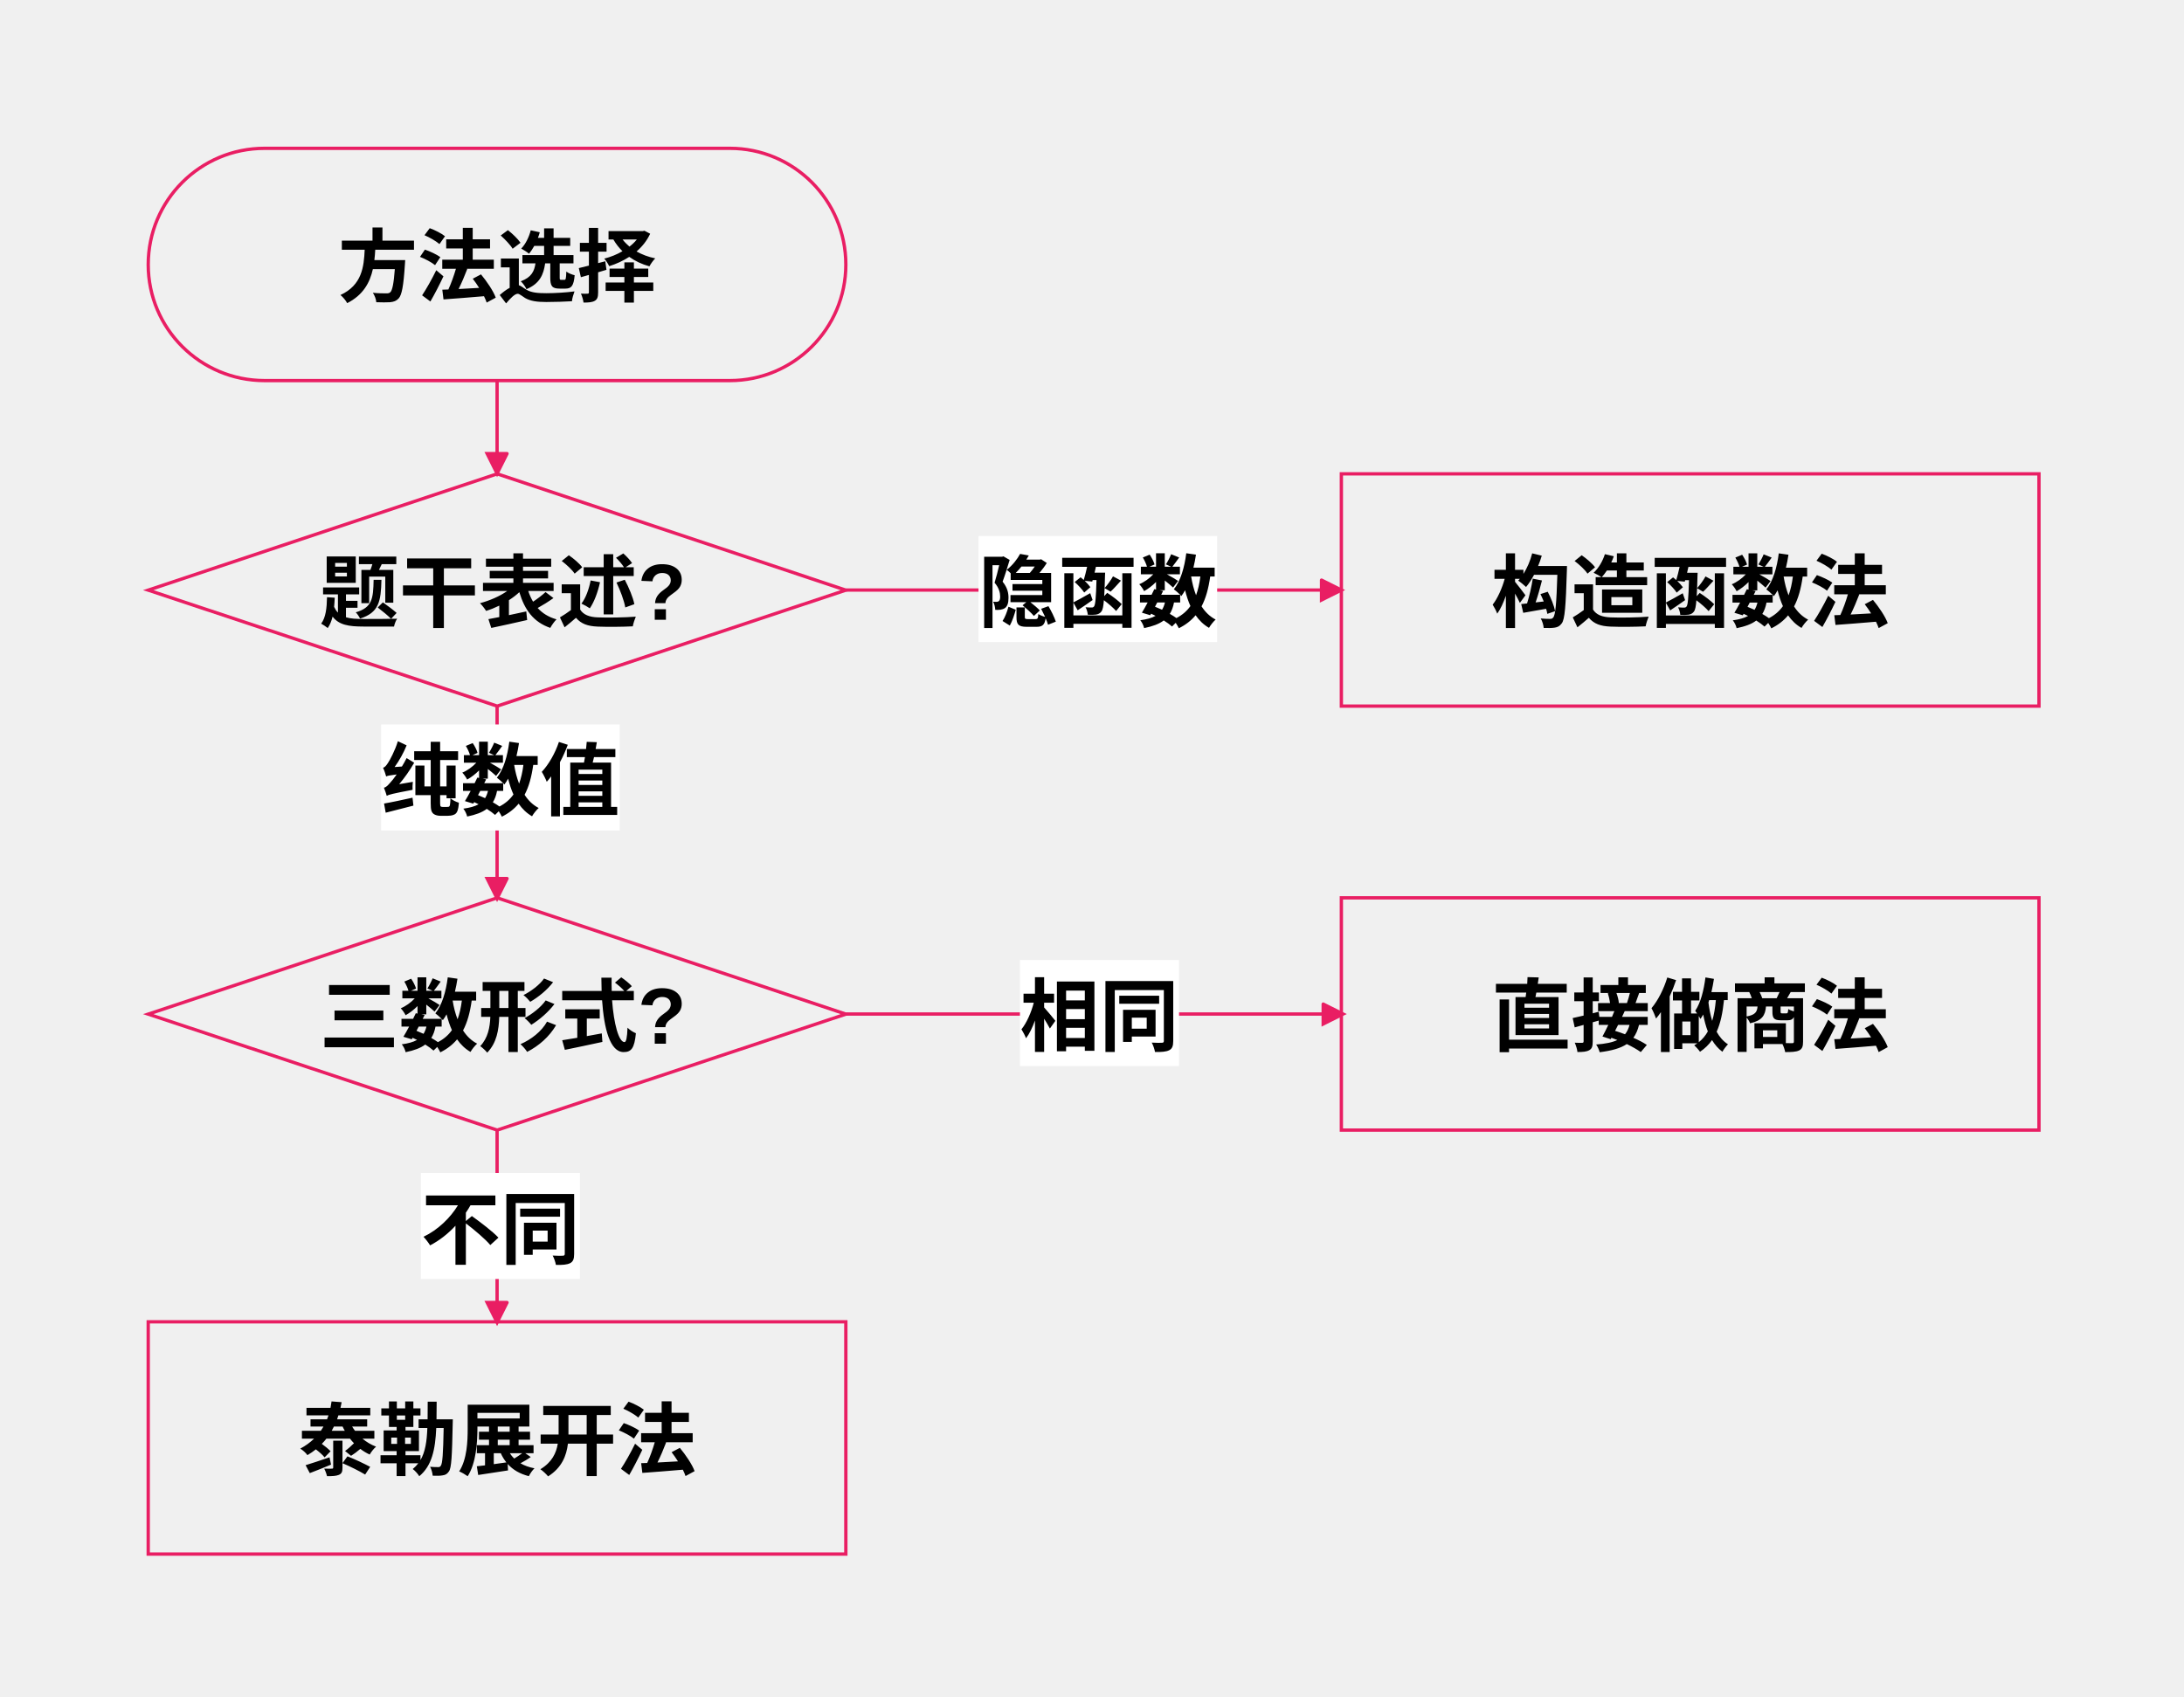
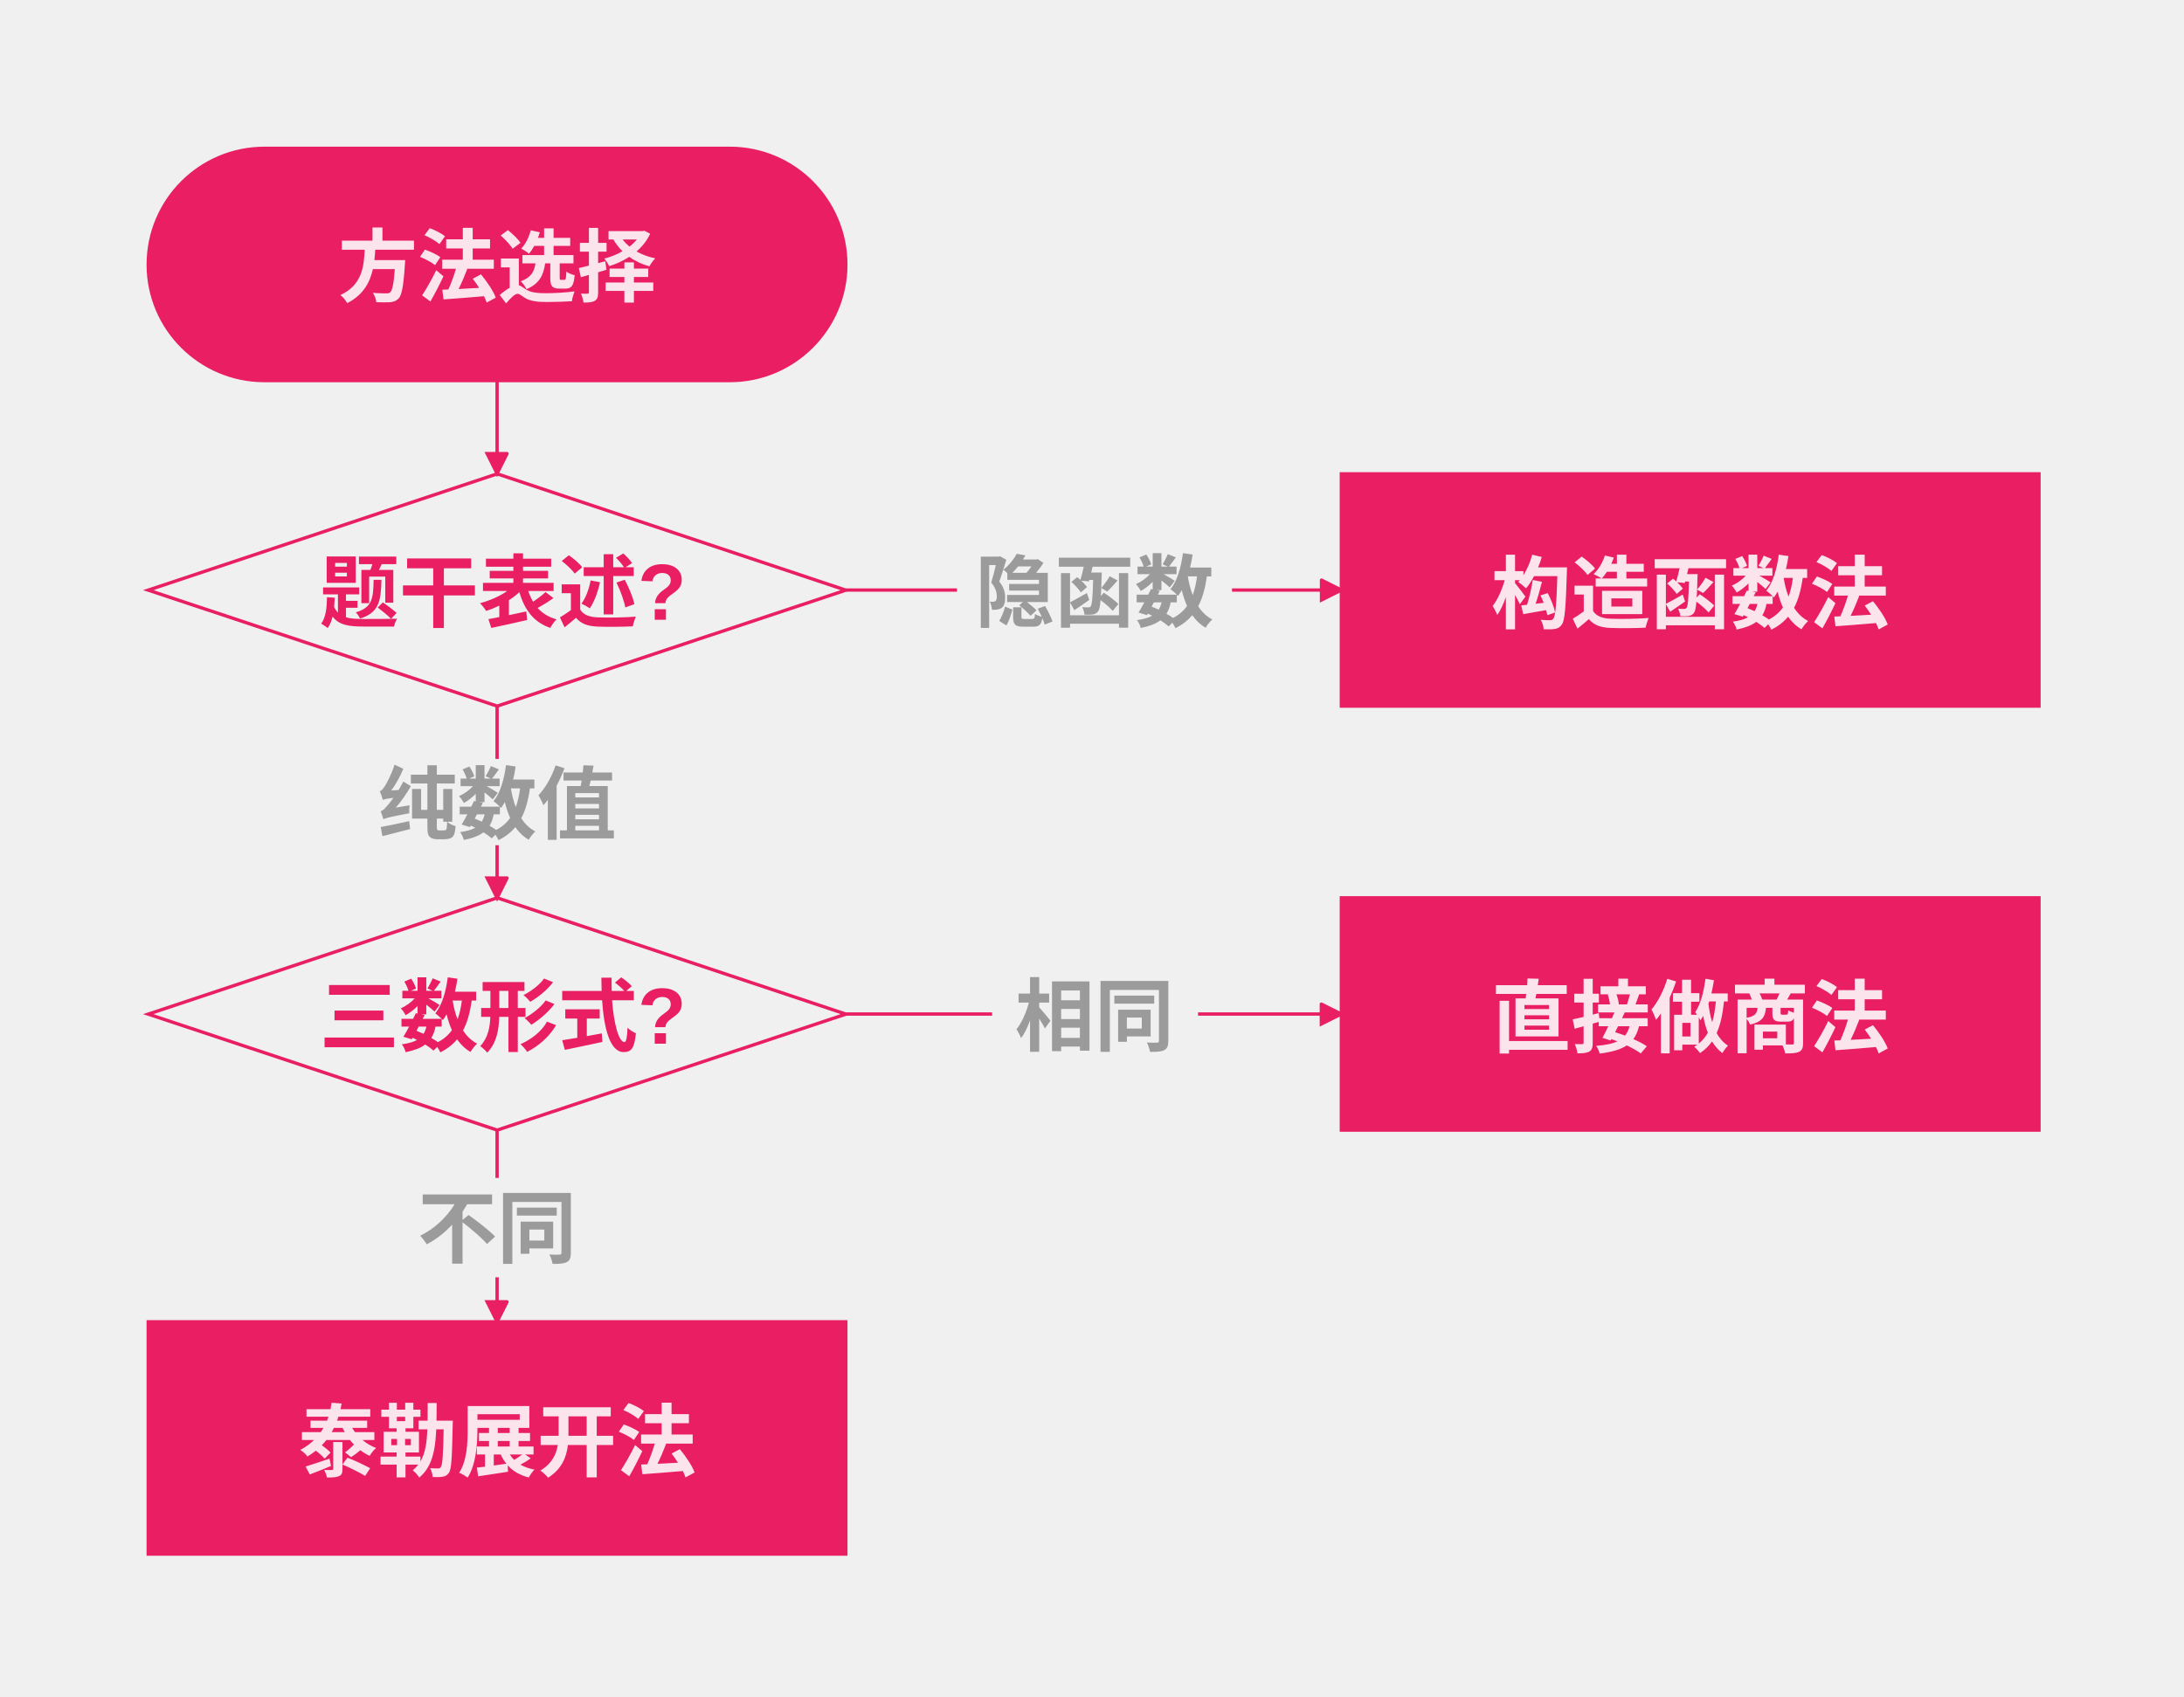
- <svg xmlns="http://www.w3.org/2000/svg" viewBox="0 0 659 512" height="512" width="659">
+ <svg xmlns="http://www.w3.org/2000/svg" height="512" viewBox="0 0 659 512" width="659">
  <defs />
-   <g id="page1" transform="translate(5.5,5.5)">
-     <rect y="0" x="0" height="502" width="649" fill="none" />
-     <g id="shape1" transform="translate(39.224,39.2662)">
-       <path stroke="#e91e63" d="M35.1,70.1L175.5,70.1L175.5,70.1C194.8,70.1,210.5,54.4,210.5,35.1C210.5,15.7,194.8,.0,175.5,.0L35.1,.0L35.1,.0C15.7,.0,.0,15.7,.0,35.1C.0,54.4,15.7,70.1,35.1,70.1z" stroke-width="1" fill="none" />
-       <text xml:space="preserve" style="fill:#000000;font-family:微软雅黑,PingFang SC,Mircrosoft YaHei,Arial;font-size:18.00pt;font-weight:bold">
-         <tspan style="font-family:微软雅黑,PingFang SC,Mircrosoft YaHei,Arial" y="44.4" x="57.3">方法选择</tspan>
+   <g transform="translate(5.5,5.5)" id="page1">
+     <rect y="0" fill="none" height="502" x="0" width="649" />
+     <g transform="translate(39.224,39.2662)" id="shape1">
+       <path fill="#e91e63" stroke="#e91e63" stroke-width="1" d="M35.1,70.1L175.5,70.1L175.5,70.1C194.8,70.1,210.5,54.4,210.5,35.1C210.5,15.7,194.8,.0,175.5,.0L35.1,.0L35.1,.0C15.7,.0,.0,15.7,.0,35.1C.0,54.4,15.7,70.1,35.1,70.1z" fill-rule="nonzero" />
+       <text xml:space="preserve" style="fill:#fce4ec;font-family:微软雅黑,PingFang SC,Mircrosoft YaHei,Arial;font-size:18.00pt;font-weight:bold">
+         <tspan y="44.4" style="font-family:微软雅黑,PingFang SC,Mircrosoft YaHei,Arial" x="57.3">方法选择</tspan>
      </text>
    </g>
-     <g id="shape2" transform="translate(39.224,137.5118)">
-       <path stroke="#e91e63" d="M105.3,70.1L210.5,35.1L105.3,.0L.0,35.1L105.3,70.1z" stroke-width="1" fill="none" />
-       <text xml:space="preserve" style="fill:#000000;font-family:微软雅黑,PingFang SC,Mircrosoft YaHei,Arial;font-size:18.00pt;font-weight:bold">
-         <tspan style="font-family:微软雅黑,PingFang SC,Mircrosoft YaHei,Arial" y="44.4" x="51.7">题干表述?</tspan>
+     <g transform="translate(39.224,137.5118)" id="shape2">
+       <path stroke="#e91e63" stroke-width="1" fill="none" d="M105.3,70.1L210.5,35.1L105.3,.0L.0,35.1L105.3,70.1z" />
+       <text xml:space="preserve" style="fill:#e91e63;font-family:微软雅黑,PingFang SC,Mircrosoft YaHei,Arial;font-size:18.00pt;font-weight:bold">
+         <tspan y="44.4" style="font-family:微软雅黑,PingFang SC,Mircrosoft YaHei,Arial" x="51.7">题干表述?</tspan>
      </text>
    </g>
-     <g id="shape3" transform="translate(249.76,172.581)">
-       <path stroke="#e91e63" d="M.0,.0L143.5,.0" stroke-width="1" fill="none" />
-       <path stroke="#e91e63" d="M143.5,-3.0L149.5,.0L143.5,3.0L143.5,-3.0" stroke-linecap="round" stroke-width="1" fill="#e91e63" />
-       <rect y="-16.3" x="40.0" height="32.0" width="72.0" fill="#ffffff" />
-       <text xml:space="preserve" style="fill:#000000;font-family:微软雅黑,PingFang SC,Mircrosoft YaHei,Arial;font-size:18.00pt;font-weight:bold">
-         <tspan style="font-family:微软雅黑,PingFang SC,Mircrosoft YaHei,Arial" y="9.3" x="40.0">隐函数</tspan>
+     <g transform="translate(399.24,137.5118)" id="shape3">
+       <path fill="#e91e63" stroke="#e91e63" stroke-width="1" d="M210.5,70.1L210.5,.0L.0,.0L.0,70.1L210.5,70.1z" fill-rule="nonzero" />
+       <text xml:space="preserve" style="fill:#fce4ec;font-family:微软雅黑,PingFang SC,Mircrosoft YaHei,Arial;font-size:18.00pt;font-weight:bold">
+         <tspan y="44.8" style="font-family:微软雅黑,PingFang SC,Mircrosoft YaHei,Arial" x="45.3">构造函数法</tspan>
      </text>
    </g>
-     <g id="shape4" transform="translate(399.24,137.5118)">
-       <path stroke="#e91e63" d="M210.5,70.1L210.5,.0L.0,.0L.0,70.1L210.5,70.1z" stroke-width="1" fill="none" />
-       <text xml:space="preserve" style="fill:#000000;font-family:微软雅黑,PingFang SC,Mircrosoft YaHei,Arial;font-size:18.00pt;font-weight:bold">
-         <tspan style="font-family:微软雅黑,PingFang SC,Mircrosoft YaHei,Arial" y="44.4" x="45.3">构造函数法</tspan>
+     <g transform="translate(39.224,265.4758)" id="shape4">
+       <path stroke="#e91e63" stroke-width="1" fill="none" d="M105.3,70.1L210.5,35.1L105.3,.0L.0,35.1L105.3,70.1z" />
+       <text xml:space="preserve" style="fill:#e91e63;font-family:微软雅黑,PingFang SC,Mircrosoft YaHei,Arial;font-size:18.00pt;font-weight:bold">
+         <tspan y="44.4" style="font-family:微软雅黑,PingFang SC,Mircrosoft YaHei,Arial" x="51.7">三数形式?</tspan>
      </text>
    </g>
-     <g id="shape5" transform="translate(144.492,207.65)">
-       <path stroke="#e91e63" d="M.0,.0L.0,52.0" stroke-width="1" fill="none" />
-       <path stroke="#e91e63" d="M3.0,52.0L.0,58.0L-3.0,52.0L3.0,52.0" stroke-linecap="round" stroke-width="1" fill="#e91e63" />
-       <rect y="5.5" x="-35.0" height="32.0" width="72.0" fill="#ffffff" />
-       <text xml:space="preserve" style="fill:#000000;font-family:微软雅黑,PingFang SC,Mircrosoft YaHei,Arial;font-size:18.00pt;font-weight:bold">
-         <tspan style="font-family:微软雅黑,PingFang SC,Mircrosoft YaHei,Arial" y="31.1" x="-35.0">纯数值</tspan>
+     <g transform="translate(144.492,109.405)" id="shape5">
+       <path stroke="#e91e63" stroke-width="1" fill="none" d="M.0,.0L.0,22.0" />
+       <path stroke-width="1" fill="#e91e63" stroke="#e91e63" d="M3.0,22.0L.0,28.0L-3.0,22.0L3.0,22.0" stroke-linecap="round" />
+     </g>
+     <g transform="translate(399.24,265.4758)" id="shape6">
+       <path fill="#e91e63" stroke="#e91e63" stroke-width="1" d="M210.5,70.1L210.5,.0L.0,.0L.0,70.1L210.5,70.1z" fill-rule="nonzero" />
+       <text xml:space="preserve" style="fill:#fce4ec;font-family:微软雅黑,PingFang SC,Mircrosoft YaHei,Arial;font-size:18.00pt;font-weight:bold">
+         <tspan y="44.8" style="font-family:微软雅黑,PingFang SC,Mircrosoft YaHei,Arial" x="45.3">直接做商法</tspan>
      </text>
    </g>
-     <g id="shape6" transform="translate(39.224,265.4758)">
-       <path stroke="#e91e63" d="M105.3,70.1L210.5,35.1L105.3,.0L.0,35.1L105.3,70.1z" stroke-width="1" fill="none" />
-       <text xml:space="preserve" style="fill:#000000;font-family:微软雅黑,PingFang SC,Mircrosoft YaHei,Arial;font-size:18.00pt;font-weight:bold">
-         <tspan style="font-family:微软雅黑,PingFang SC,Mircrosoft YaHei,Arial" y="44.4" x="51.7">三数形式?</tspan>
+     <g transform="translate(39.224,393.4388)" id="shape7">
+       <path fill="#e91e63" stroke="#e91e63" stroke-width="1" d="M210.5,70.1L210.5,.0L.0,.0L.0,70.1L210.5,70.1z" fill-rule="nonzero" />
+       <text xml:space="preserve" style="fill:#fce4ec;font-family:微软雅黑,PingFang SC,Mircrosoft YaHei,Arial;font-size:18.00pt;font-weight:bold">
+         <tspan y="44.8" style="font-family:微软雅黑,PingFang SC,Mircrosoft YaHei,Arial" x="45.3">泰勒展开法</tspan>
      </text>
    </g>
-     <g id="shape7" transform="translate(144.492,109.405)">
-       <path stroke="#e91e63" d="M.0,.0L.0,22.0" stroke-width="1" fill="none" />
-       <path stroke="#e91e63" d="M3.0,22.0L.0,28.0L-3.0,22.0L3.0,22.0" stroke-linecap="round" stroke-width="1" fill="#e91e63" />
-     </g>
-     <g id="shape8" transform="translate(399.24,265.4758)">
-       <path stroke="#e91e63" d="M210.5,70.1L210.5,.0L.0,.0L.0,70.1L210.5,70.1z" stroke-width="1" fill="none" />
-       <text xml:space="preserve" style="fill:#000000;font-family:微软雅黑,PingFang SC,Mircrosoft YaHei,Arial;font-size:18.00pt;font-weight:bold">
-         <tspan style="font-family:微软雅黑,PingFang SC,Mircrosoft YaHei,Arial" y="44.4" x="45.3">直接做商法</tspan>
+     <g transform="translate(283.25,159.0464)" id="shape8">
+       <text xml:space="preserve" style="fill:#9b9b9b;font-family:微软雅黑,PingFang SC,Mircrosoft YaHei,Arial;font-size:18.00pt;font-weight:bold">
+         <tspan y="22.8" style="font-family:微软雅黑,PingFang SC,Mircrosoft YaHei,Arial" x="5.5">隐函数</tspan>
      </text>
    </g>
-     <g id="shape9" transform="translate(249.76,300.545)">
-       <path stroke="#e91e63" d="M.0,.0L144.0,.0" stroke-width="1" fill="none" />
-       <path stroke="#e91e63" d="M144.0,-3.0L150.0,.0L144.0,3.0L144.0,-3.0" stroke-linecap="round" stroke-width="1" fill="#e91e63" />
-       <rect y="-16.3" x="52.5" height="32.0" width="48.0" fill="#ffffff" />
-       <text xml:space="preserve" style="fill:#000000;font-family:微软雅黑,PingFang SC,Mircrosoft YaHei,Arial;font-size:18.00pt;font-weight:bold">
-         <tspan style="font-family:微软雅黑,PingFang SC,Mircrosoft YaHei,Arial" y="9.3" x="52.5">相同</tspan>
+     <g transform="translate(293.875,287.0104)" id="shape9">
+       <text xml:space="preserve" style="fill:#9b9b9b;font-family:微软雅黑,PingFang SC,Mircrosoft YaHei,Arial;font-size:18.00pt;font-weight:bold">
+         <tspan y="22.8" style="font-family:微软雅黑,PingFang SC,Mircrosoft YaHei,Arial" x="6.9">相同</tspan>
      </text>
    </g>
-     <g id="shape10" transform="translate(39.224,393.4388)">
-       <path stroke="#e91e63" d="M210.5,70.1L210.5,.0L.0,.0L.0,70.1L210.5,70.1z" stroke-width="1" fill="none" />
-       <text xml:space="preserve" style="fill:#000000;font-family:微软雅黑,PingFang SC,Mircrosoft YaHei,Arial;font-size:18.00pt;font-weight:bold">
-         <tspan style="font-family:微软雅黑,PingFang SC,Mircrosoft YaHei,Arial" y="44.4" x="45.3">泰勒展开法</tspan>
+     <g transform="translate(102.992,349.9914)" id="shape10">
+       <text xml:space="preserve" style="fill:#9b9b9b;font-family:微软雅黑,PingFang SC,Mircrosoft YaHei,Arial;font-size:18.00pt;font-weight:bold">
+         <tspan y="23.8" style="font-family:微软雅黑,PingFang SC,Mircrosoft YaHei,Arial" x="17.5">不同</tspan>
      </text>
    </g>
-     <g id="shape11" transform="translate(144.492,335.614)">
-       <path stroke="#e91e63" d="M.0,.0L.0,52.0" stroke-width="1" fill="none" />
-       <path stroke="#e91e63" d="M3.0,52.0L.0,58.0L-3.0,52.0L3.0,52.0" stroke-linecap="round" stroke-width="1" fill="#e91e63" />
-       <rect y="12.9" x="-23.0" height="32.0" width="48.0" fill="#ffffff" />
-       <text xml:space="preserve" style="fill:#000000;font-family:微软雅黑,PingFang SC,Mircrosoft YaHei,Arial;font-size:18.00pt;font-weight:bold">
-         <tspan style="font-family:微软雅黑,PingFang SC,Mircrosoft YaHei,Arial" y="38.5" x="-23.0">不同</tspan>
+     <g transform="translate(102.992,223.5284)" id="shape11">
+       <text xml:space="preserve" style="fill:#9b9b9b;font-family:微软雅黑,PingFang SC,Mircrosoft YaHei,Arial;font-size:18.00pt;font-weight:bold">
+         <tspan y="22.3" style="font-family:微软雅黑,PingFang SC,Mircrosoft YaHei,Arial" x="5.5">纯数值</tspan>
      </text>
+     </g>
+     <path stroke="#e91e63" stroke-width="1" fill="none" d="M.0,.0L.0,15.9" transform="translate(144.492,207.65)" id="shape12" />
+     <g transform="translate(144.492,249.598)" id="shape13">
+       <path stroke="#e91e63" stroke-width="1" fill="none" d="M.0,.0L.0,9.9" />
+       <path stroke-width="1" fill="#e91e63" stroke="#e91e63" d="M3.0,9.9L.0,15.9L-3.0,9.9L3.0,9.9" stroke-linecap="round" />
+     </g>
+     <path stroke="#e91e63" stroke-width="1" fill="none" d="M.0,.0L1.2,.0L27.2,.0L33.5,.0" transform="translate(249.76,172.581)" id="shape14" />
+     <path stroke="#e91e63" stroke-width="1" fill="none" d="M.0,.0L.0,14.4" transform="translate(144.492,335.614)" id="shape15" />
+     <g transform="translate(144.492,380)" id="shape16">
+       <path stroke="#e91e63" stroke-width="1" fill="none" d="M.0,.0L.0,7.4" />
+       <path stroke-width="1" fill="#e91e63" stroke="#e91e63" d="M3.0,7.4L.0,13.4L-3.0,7.4L3.0,7.4" stroke-linecap="round" />
+     </g>
+     <path stroke="#e91e63" stroke-width="1" fill="none" d="M.0,.0L44.1,.0" transform="translate(249.76,300.545)" id="shape17" />
+     <g transform="translate(356,300.545)" id="shape18">
+       <path stroke="#e91e63" stroke-width="1" fill="none" d="M.0,.0L37.2,.0" />
+       <path stroke-width="1" fill="#e91e63" stroke="#e91e63" d="M37.2,-3.0L43.2,.0L37.2,3.0L37.2,-3.0" stroke-linecap="round" />
+     </g>
+     <g transform="translate(366.25,172.581)" id="shape19">
+       <path stroke="#e91e63" stroke-width="1" fill="none" d="M.0,.0L27.0,-0.0" />
+       <path stroke-width="1" fill="#e91e63" stroke="#e91e63" d="M27.0,-3.0L33.0,-0.0L27.0,3.0L27.0,-3.0" stroke-linecap="round" />
    </g>
  </g>
</svg>
